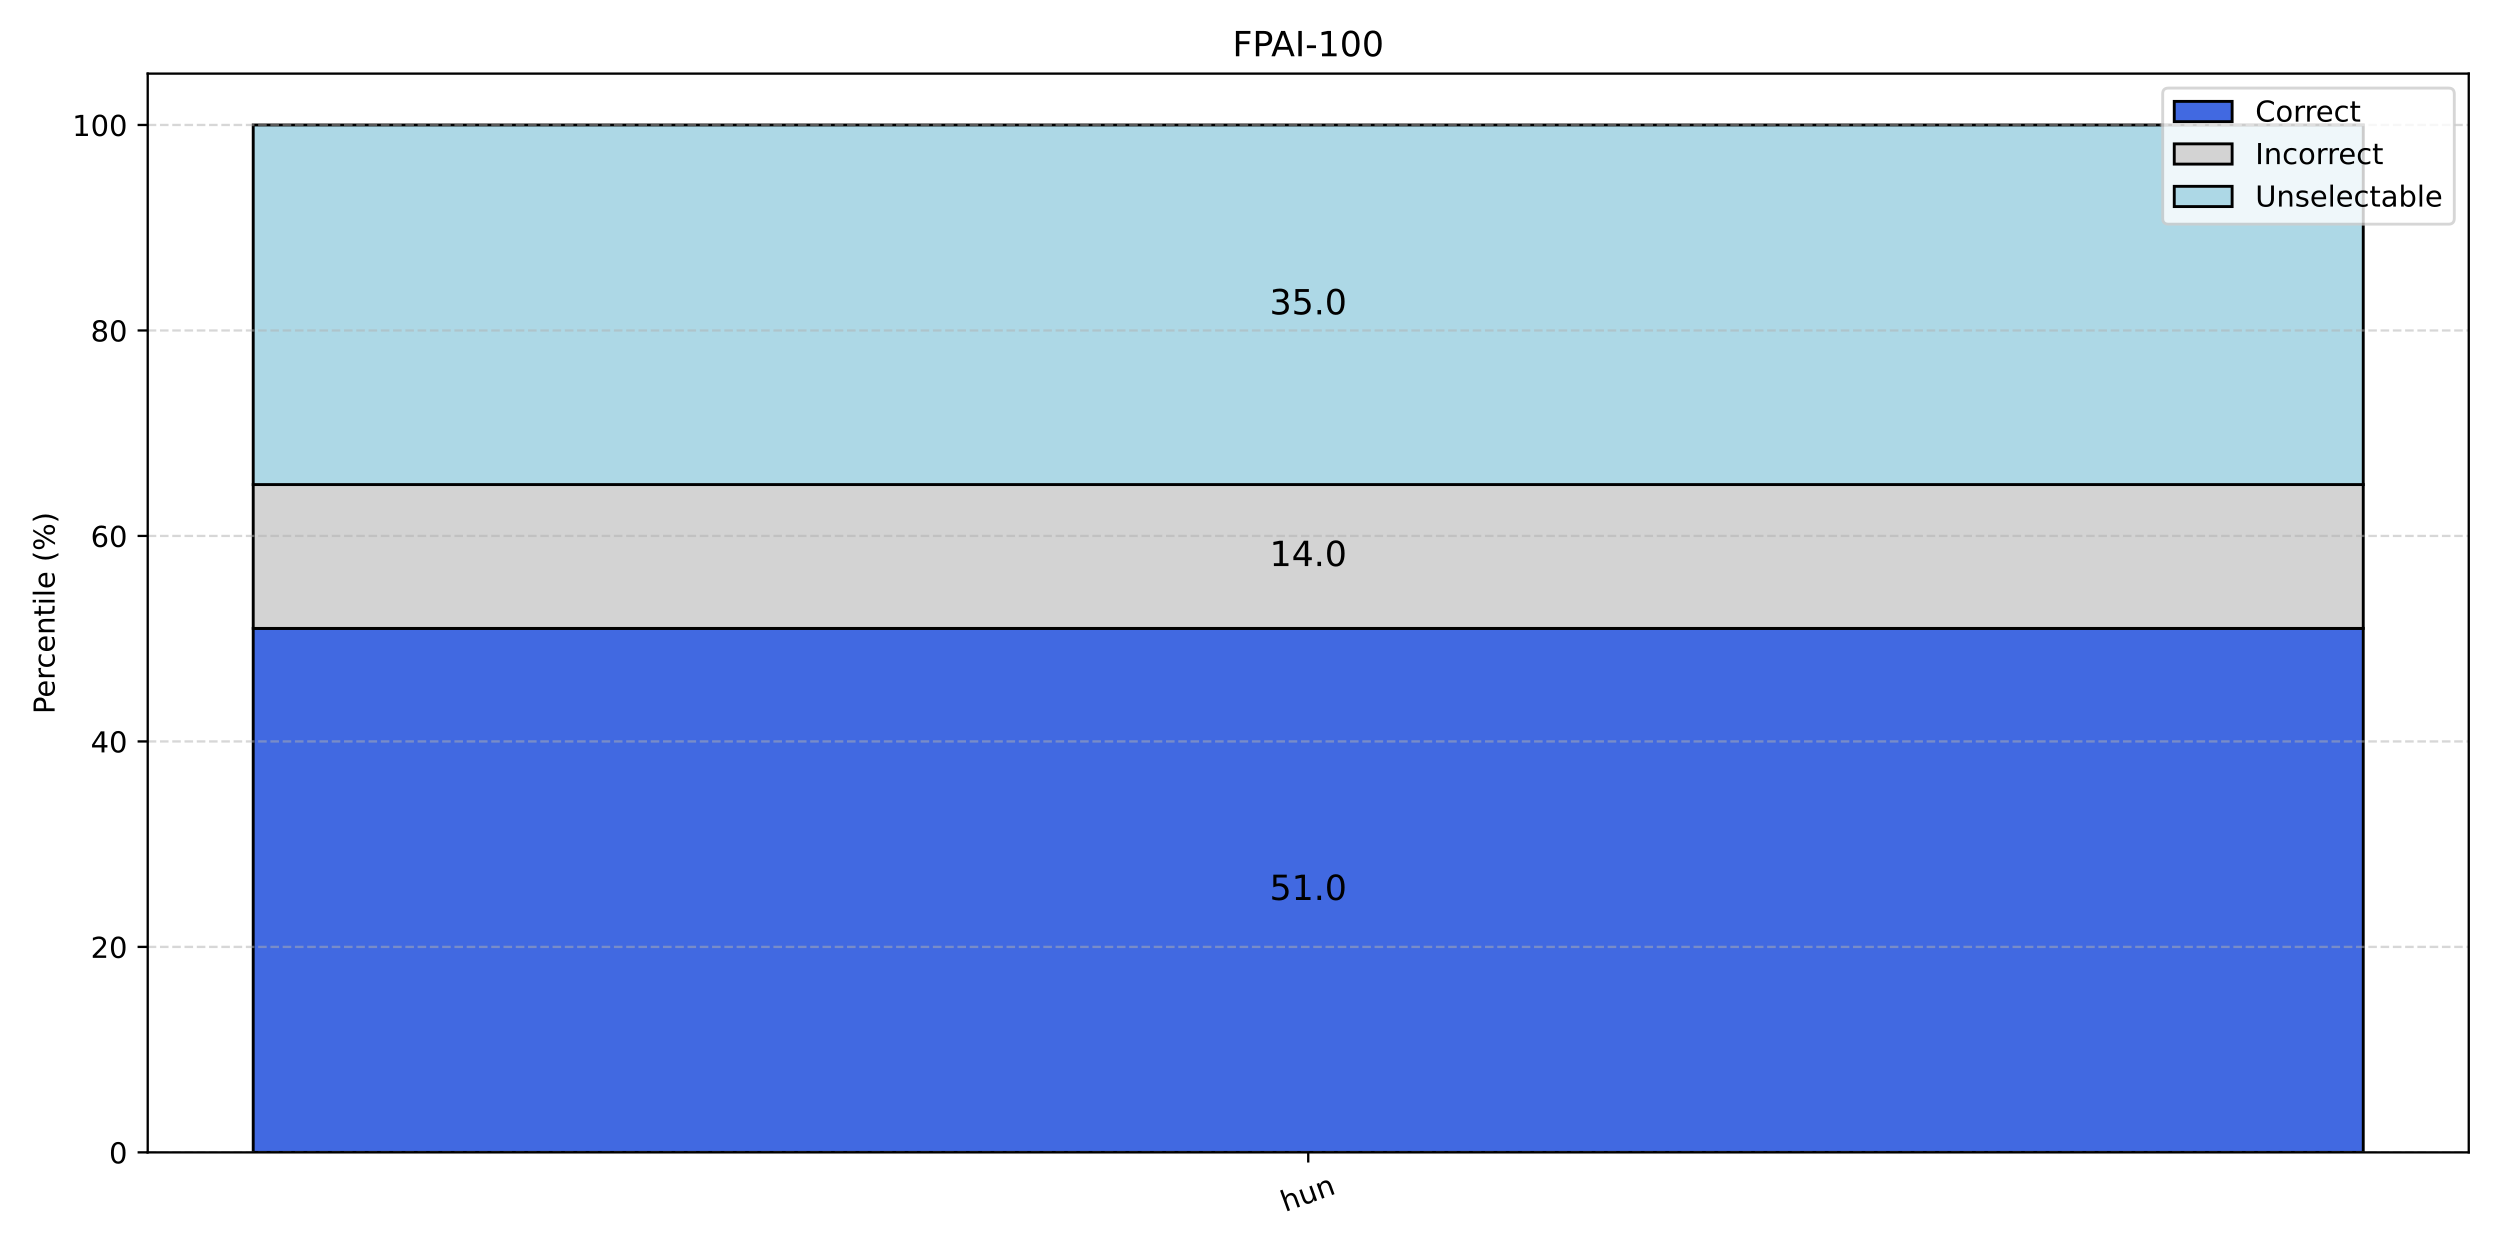
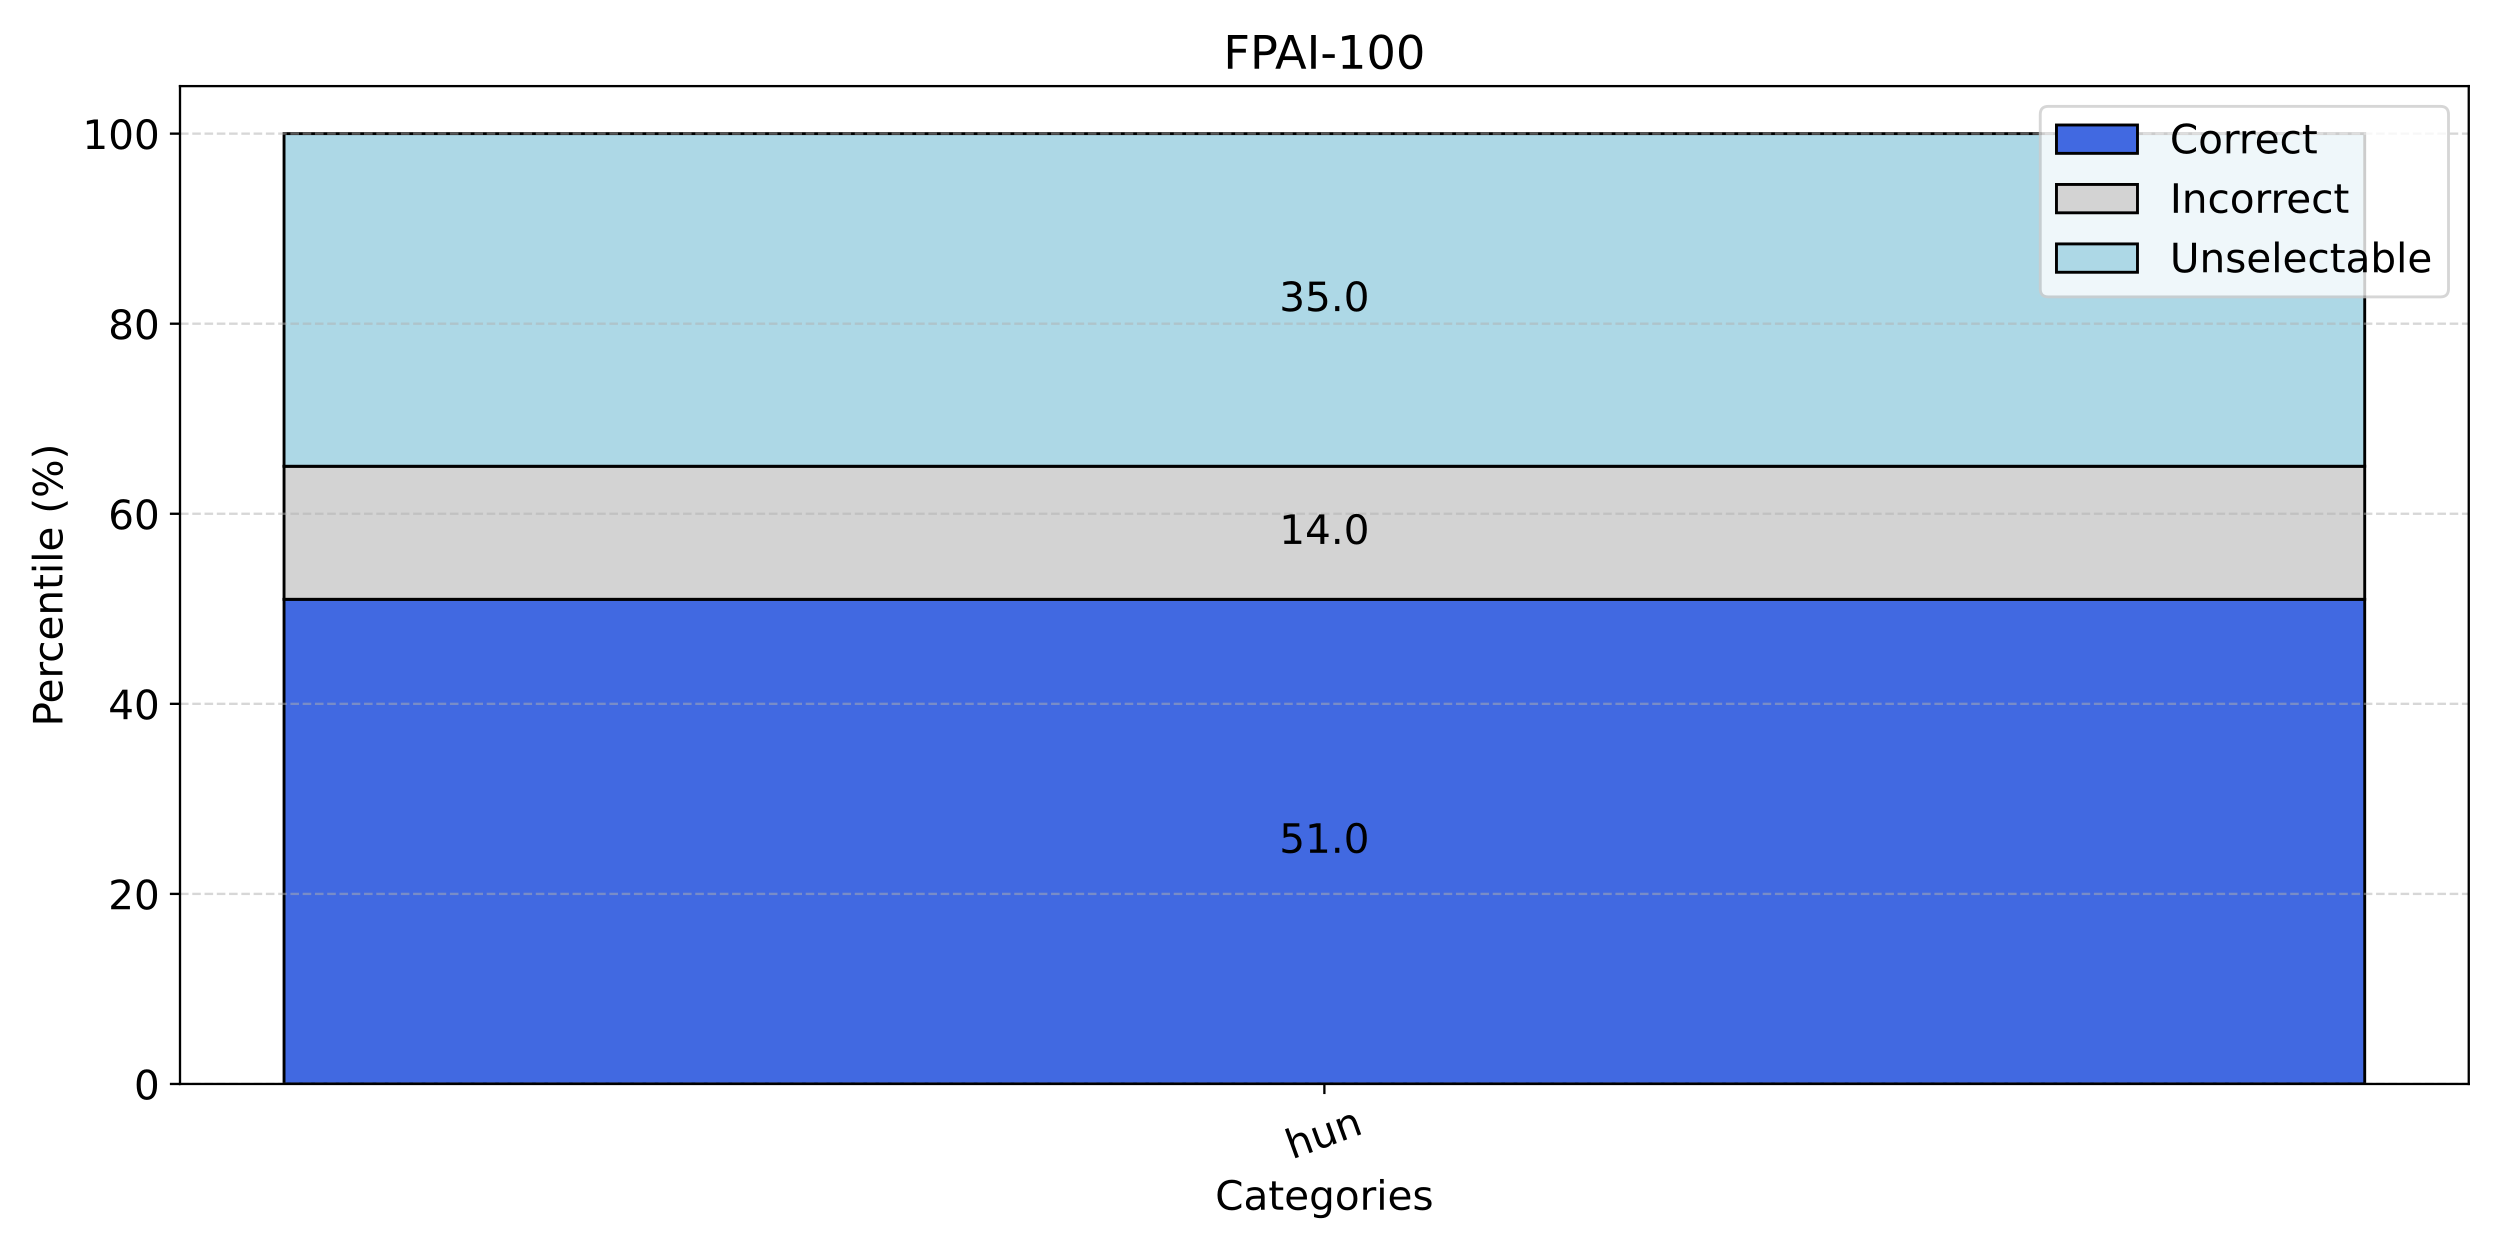
<svg xmlns="http://www.w3.org/2000/svg" xmlns:xlink="http://www.w3.org/1999/xlink" width="864pt" height="432pt" viewBox="0 0 864 432" version="1.1">
  <defs>
    <style type="text/css">*{stroke-linejoin: round; stroke-linecap: butt}</style>
  </defs>
  <g id="figure_1">
    <g id="patch_1">
      <path d="M 0 432  L 864 432  L 864 0  L 0 0  z " style="fill: #ffffff" />
    </g>
    <g id="axes_1">
      <g id="patch_2">
-         <path d="M 51.05 398.264  L 853.2 398.264  L 853.2 25.44  L 51.05 25.44  z " style="fill: #ffffff" />
+         <path d="M 62.21 374.615  L 853.2 374.615  L 853.2 29.76  L 62.21 29.76  z " style="fill: #ffffff" />
      </g>
      <g id="patch_3">
-         <path d="M 87.511 398.264  L 816.739 398.264  L 816.739 217.178  L 87.511 217.178  z " clip-path="url(#p2ded8ff404)" style="fill: #4169e1; stroke: #000000; stroke-linejoin: miter" />
+         <path d="M 98.164 374.615  L 817.246 374.615  L 817.246 207.114  L 98.164 207.114  z " clip-path="url(#p479bf215ab)" style="fill: #4169e1; stroke: #000000; stroke-linejoin: miter" />
      </g>
      <g id="patch_4">
-         <path d="M 87.511 217.178  L 816.739 217.178  L 816.739 167.468  L 87.511 167.468  z " clip-path="url(#p2ded8ff404)" style="fill: #d3d3d3; stroke: #000000; stroke-linejoin: miter" />
+         <path d="M 98.164 207.114  L 817.246 207.114  L 817.246 161.133  L 98.164 161.133  z " clip-path="url(#p479bf215ab)" style="fill: #d3d3d3; stroke: #000000; stroke-linejoin: miter" />
      </g>
      <g id="patch_5">
-         <path d="M 87.511 167.468  L 816.739 167.468  L 816.739 43.194  L 87.511 43.194  z " clip-path="url(#p2ded8ff404)" style="fill: #add8e6; stroke: #000000; stroke-linejoin: miter" />
+         <path d="M 98.164 161.133  L 817.246 161.133  L 817.246 46.182  L 98.164 46.182  z " clip-path="url(#p479bf215ab)" style="fill: #add8e6; stroke: #000000; stroke-linejoin: miter" />
      </g>
      <g id="matplotlib.axis_1">
        <g id="xtick_1">
          <g id="line2d_1">
            <defs>
-               <path id="mb74b96e060" d="M 0 0  L 0 3.5  " style="stroke: #000000; stroke-width: 0.8" />
-             </defs>
-             <g>
-               <use xlink:href="#mb74b96e060" x="452.125" y="398.264" style="stroke: #000000; stroke-width: 0.8" />
+               <path id="mddb74c7fb4" d="M 0 0  L 0 3.5  " style="stroke: #000000; stroke-width: 0.8" />
+             </defs>
+             <g>
+               <use xlink:href="#mddb74c7fb4" x="457.705" y="374.615" style="stroke: #000000; stroke-width: 0.8" />
            </g>
          </g>
          <g id="text_1">
-             <g transform="translate(444.1358 418.9066) rotate(-20) scale(0.1 -0.1)">
+             <g transform="translate(446.5201 400.7151) rotate(-20) scale(0.14 -0.14)">
              <defs>
                <path id="DejaVuSans-68" d="M 3513 2113  L 3513 0  L 2938 0  L 2938 2094  Q 2938 2591 2744 2837  Q 2550 3084 2163 3084  Q 1697 3084 1428 2787  Q 1159 2491 1159 1978  L 1159 0  L 581 0  L 581 4863  L 1159 4863  L 1159 2956  Q 1366 3272 1645 3428  Q 1925 3584 2291 3584  Q 2894 3584 3203 3211  Q 3513 2838 3513 2113  z " transform="scale(0.015625)" />
                <path id="DejaVuSans-75" d="M 544 1381  L 544 3500  L 1119 3500  L 1119 1403  Q 1119 906 1312 657  Q 1506 409 1894 409  Q 2359 409 2629 706  Q 2900 1003 2900 1516  L 2900 3500  L 3475 3500  L 3475 0  L 2900 0  L 2900 538  Q 2691 219 2414 64  Q 2138 -91 1772 -91  Q 1169 -91 856 284  Q 544 659 544 1381  z M 1991 3584  L 1991 3584  z " transform="scale(0.015625)" />
                <path id="DejaVuSans-6e" d="M 3513 2113  L 3513 0  L 2938 0  L 2938 2094  Q 2938 2591 2744 2837  Q 2550 3084 2163 3084  Q 1697 3084 1428 2787  Q 1159 2491 1159 1978  L 1159 0  L 581 0  L 581 3500  L 1159 3500  L 1159 2956  Q 1366 3272 1645 3428  Q 1925 3584 2291 3584  Q 2894 3584 3203 3211  Q 3513 2838 3513 2113  z " transform="scale(0.015625)" />
              </defs>
              <use xlink:href="#DejaVuSans-68" />
              <use xlink:href="#DejaVuSans-75" transform="translate(63.37891 0)" />
              <use xlink:href="#DejaVuSans-6e" transform="translate(126.7578 0)" />
            </g>
          </g>
        </g>
+         <g id="text_2">
+           <g transform="translate(419.9728 418.0889) scale(0.14 -0.14)">
+             <defs>
+               <path id="DejaVuSans-43" d="M 4122 4306  L 4122 3641  Q 3803 3938 3442 4084  Q 3081 4231 2675 4231  Q 1875 4231 1450 3742  Q 1025 3253 1025 2328  Q 1025 1406 1450 917  Q 1875 428 2675 428  Q 3081 428 3442 575  Q 3803 722 4122 1019  L 4122 359  Q 3791 134 3420 21  Q 3050 -91 2638 -91  Q 1578 -91 968 557  Q 359 1206 359 2328  Q 359 3453 968 4101  Q 1578 4750 2638 4750  Q 3056 4750 3426 4639  Q 3797 4528 4122 4306  z " transform="scale(0.015625)" />
+               <path id="DejaVuSans-61" d="M 2194 1759  Q 1497 1759 1228 1600  Q 959 1441 959 1056  Q 959 750 1161 570  Q 1363 391 1709 391  Q 2188 391 2477 730  Q 2766 1069 2766 1631  L 2766 1759  L 2194 1759  z M 3341 1997  L 3341 0  L 2766 0  L 2766 531  Q 2569 213 2275 61  Q 1981 -91 1556 -91  Q 1019 -91 701 211  Q 384 513 384 1019  Q 384 1609 779 1909  Q 1175 2209 1959 2209  L 2766 2209  L 2766 2266  Q 2766 2663 2505 2880  Q 2244 3097 1772 3097  Q 1472 3097 1187 3025  Q 903 2953 641 2809  L 641 3341  Q 956 3463 1253 3523  Q 1550 3584 1831 3584  Q 2591 3584 2966 3190  Q 3341 2797 3341 1997  z " transform="scale(0.015625)" />
+               <path id="DejaVuSans-74" d="M 1172 4494  L 1172 3500  L 2356 3500  L 2356 3053  L 1172 3053  L 1172 1153  Q 1172 725 1289 603  Q 1406 481 1766 481  L 2356 481  L 2356 0  L 1766 0  Q 1100 0 847 248  Q 594 497 594 1153  L 594 3053  L 172 3053  L 172 3500  L 594 3500  L 594 4494  L 1172 4494  z " transform="scale(0.015625)" />
+               <path id="DejaVuSans-65" d="M 3597 1894  L 3597 1613  L 953 1613  Q 991 1019 1311 708  Q 1631 397 2203 397  Q 2534 397 2845 478  Q 3156 559 3463 722  L 3463 178  Q 3153 47 2828 -22  Q 2503 -91 2169 -91  Q 1331 -91 842 396  Q 353 884 353 1716  Q 353 2575 817 3079  Q 1281 3584 2069 3584  Q 2775 3584 3186 3129  Q 3597 2675 3597 1894  z M 3022 2063  Q 3016 2534 2758 2815  Q 2500 3097 2075 3097  Q 1594 3097 1305 2825  Q 1016 2553 972 2059  L 3022 2063  z " transform="scale(0.015625)" />
+               <path id="DejaVuSans-67" d="M 2906 1791  Q 2906 2416 2648 2759  Q 2391 3103 1925 3103  Q 1463 3103 1205 2759  Q 947 2416 947 1791  Q 947 1169 1205 825  Q 1463 481 1925 481  Q 2391 481 2648 825  Q 2906 1169 2906 1791  z M 3481 434  Q 3481 -459 3084 -895  Q 2688 -1331 1869 -1331  Q 1566 -1331 1297 -1286  Q 1028 -1241 775 -1147  L 775 -588  Q 1028 -725 1275 -790  Q 1522 -856 1778 -856  Q 2344 -856 2625 -561  Q 2906 -266 2906 331  L 2906 616  Q 2728 306 2450 153  Q 2172 0 1784 0  Q 1141 0 747 490  Q 353 981 353 1791  Q 353 2603 747 3093  Q 1141 3584 1784 3584  Q 2172 3584 2450 3431  Q 2728 3278 2906 2969  L 2906 3500  L 3481 3500  L 3481 434  z " transform="scale(0.015625)" />
+               <path id="DejaVuSans-6f" d="M 1959 3097  Q 1497 3097 1228 2736  Q 959 2375 959 1747  Q 959 1119 1226 758  Q 1494 397 1959 397  Q 2419 397 2687 759  Q 2956 1122 2956 1747  Q 2956 2369 2687 2733  Q 2419 3097 1959 3097  z M 1959 3584  Q 2709 3584 3137 3096  Q 3566 2609 3566 1747  Q 3566 888 3137 398  Q 2709 -91 1959 -91  Q 1206 -91 779 398  Q 353 888 353 1747  Q 353 2609 779 3096  Q 1206 3584 1959 3584  z " transform="scale(0.015625)" />
+               <path id="DejaVuSans-72" d="M 2631 2963  Q 2534 3019 2420 3045  Q 2306 3072 2169 3072  Q 1681 3072 1420 2755  Q 1159 2438 1159 1844  L 1159 0  L 581 0  L 581 3500  L 1159 3500  L 1159 2956  Q 1341 3275 1631 3429  Q 1922 3584 2338 3584  Q 2397 3584 2469 3576  Q 2541 3569 2628 3553  L 2631 2963  z " transform="scale(0.015625)" />
+               <path id="DejaVuSans-69" d="M 603 3500  L 1178 3500  L 1178 0  L 603 0  L 603 3500  z M 603 4863  L 1178 4863  L 1178 4134  L 603 4134  L 603 4863  z " transform="scale(0.015625)" />
+               <path id="DejaVuSans-73" d="M 2834 3397  L 2834 2853  Q 2591 2978 2328 3040  Q 2066 3103 1784 3103  Q 1356 3103 1142 2972  Q 928 2841 928 2578  Q 928 2378 1081 2264  Q 1234 2150 1697 2047  L 1894 2003  Q 2506 1872 2764 1633  Q 3022 1394 3022 966  Q 3022 478 2636 193  Q 2250 -91 1575 -91  Q 1294 -91 989 -36  Q 684 19 347 128  L 347 722  Q 666 556 975 473  Q 1284 391 1588 391  Q 1994 391 2212 530  Q 2431 669 2431 922  Q 2431 1156 2273 1281  Q 2116 1406 1581 1522  L 1381 1569  Q 847 1681 609 1914  Q 372 2147 372 2553  Q 372 3047 722 3315  Q 1072 3584 1716 3584  Q 2034 3584 2315 3537  Q 2597 3491 2834 3397  z " transform="scale(0.015625)" />
+             </defs>
+             <use xlink:href="#DejaVuSans-43" />
+             <use xlink:href="#DejaVuSans-61" transform="translate(69.82422 0)" />
+             <use xlink:href="#DejaVuSans-74" transform="translate(131.1035 0)" />
+             <use xlink:href="#DejaVuSans-65" transform="translate(170.3125 0)" />
+             <use xlink:href="#DejaVuSans-67" transform="translate(231.8359 0)" />
+             <use xlink:href="#DejaVuSans-6f" transform="translate(295.3125 0)" />
+             <use xlink:href="#DejaVuSans-72" transform="translate(356.4941 0)" />
+             <use xlink:href="#DejaVuSans-69" transform="translate(397.6074 0)" />
+             <use xlink:href="#DejaVuSans-65" transform="translate(425.3906 0)" />
+             <use xlink:href="#DejaVuSans-73" transform="translate(486.9141 0)" />
+           </g>
+         </g>
      </g>
      <g id="matplotlib.axis_2">
        <g id="ytick_1">
          <g id="line2d_2">
-             <path d="M 51.05 398.264  L 853.2 398.264  " clip-path="url(#p2ded8ff404)" style="fill: none; stroke-dasharray: 2.96,1.28; stroke-dashoffset: 0; stroke: #b0b0b0; stroke-opacity: 0.5; stroke-width: 0.8" />
+             <path d="M 62.21 374.615  L 853.2 374.615  " clip-path="url(#p479bf215ab)" style="fill: none; stroke-dasharray: 2.96,1.28; stroke-dashoffset: 0; stroke: #b0b0b0; stroke-opacity: 0.5; stroke-width: 0.8" />
          </g>
          <g id="line2d_3">
            <defs>
-               <path id="m297fd9a911" d="M 0 0  L -3.5 0  " style="stroke: #000000; stroke-width: 0.8" />
-             </defs>
-             <g>
-               <use xlink:href="#m297fd9a911" x="51.05" y="398.264" style="stroke: #000000; stroke-width: 0.8" />
-             </g>
-           </g>
-           <g id="text_2">
-             <g transform="translate(37.6875 402.0629) scale(0.1 -0.1)">
+               <path id="mc45512d394" d="M 0 0  L -3.5 0  " style="stroke: #000000; stroke-width: 0.8" />
+             </defs>
+             <g>
+               <use xlink:href="#mc45512d394" x="62.21" y="374.615" style="stroke: #000000; stroke-width: 0.8" />
+             </g>
+           </g>
+           <g id="text_3">
+             <g transform="translate(46.3025 379.9341) scale(0.14 -0.14)">
              <defs>
                <path id="DejaVuSans-30" d="M 2034 4250  Q 1547 4250 1301 3770  Q 1056 3291 1056 2328  Q 1056 1369 1301 889  Q 1547 409 2034 409  Q 2525 409 2770 889  Q 3016 1369 3016 2328  Q 3016 3291 2770 3770  Q 2525 4250 2034 4250  z M 2034 4750  Q 2819 4750 3233 4129  Q 3647 3509 3647 2328  Q 3647 1150 3233 529  Q 2819 -91 2034 -91  Q 1250 -91 836 529  Q 422 1150 422 2328  Q 422 3509 836 4129  Q 1250 4750 2034 4750  z " transform="scale(0.015625)" />
              </defs>
              <use xlink:href="#DejaVuSans-30" />
            </g>
          </g>
        </g>
        <g id="ytick_2">
          <g id="line2d_4">
-             <path d="M 51.05 327.25  L 853.2 327.25  " clip-path="url(#p2ded8ff404)" style="fill: none; stroke-dasharray: 2.96,1.28; stroke-dashoffset: 0; stroke: #b0b0b0; stroke-opacity: 0.5; stroke-width: 0.8" />
+             <path d="M 62.21 308.928  L 853.2 308.928  " clip-path="url(#p479bf215ab)" style="fill: none; stroke-dasharray: 2.96,1.28; stroke-dashoffset: 0; stroke: #b0b0b0; stroke-opacity: 0.5; stroke-width: 0.8" />
          </g>
          <g id="line2d_5">
            <g>
-               <use xlink:href="#m297fd9a911" x="51.05" y="327.25" style="stroke: #000000; stroke-width: 0.8" />
-             </g>
-           </g>
-           <g id="text_3">
-             <g transform="translate(31.325 331.0489) scale(0.1 -0.1)">
+               <use xlink:href="#mc45512d394" x="62.21" y="308.928" style="stroke: #000000; stroke-width: 0.8" />
+             </g>
+           </g>
+           <g id="text_4">
+             <g transform="translate(37.395 314.2474) scale(0.14 -0.14)">
              <defs>
                <path id="DejaVuSans-32" d="M 1228 531  L 3431 531  L 3431 0  L 469 0  L 469 531  Q 828 903 1448 1529  Q 2069 2156 2228 2338  Q 2531 2678 2651 2914  Q 2772 3150 2772 3378  Q 2772 3750 2511 3984  Q 2250 4219 1831 4219  Q 1534 4219 1204 4116  Q 875 4013 500 3803  L 500 4441  Q 881 4594 1212 4672  Q 1544 4750 1819 4750  Q 2544 4750 2975 4387  Q 3406 4025 3406 3419  Q 3406 3131 3298 2873  Q 3191 2616 2906 2266  Q 2828 2175 2409 1742  Q 1991 1309 1228 531  z " transform="scale(0.015625)" />
              </defs>
              <use xlink:href="#DejaVuSans-32" />
              <use xlink:href="#DejaVuSans-30" transform="translate(63.62305 0)" />
            </g>
          </g>
        </g>
        <g id="ytick_3">
          <g id="line2d_6">
-             <path d="M 51.05 256.236  L 853.2 256.236  " clip-path="url(#p2ded8ff404)" style="fill: none; stroke-dasharray: 2.96,1.28; stroke-dashoffset: 0; stroke: #b0b0b0; stroke-opacity: 0.5; stroke-width: 0.8" />
+             <path d="M 62.21 243.242  L 853.2 243.242  " clip-path="url(#p479bf215ab)" style="fill: none; stroke-dasharray: 2.96,1.28; stroke-dashoffset: 0; stroke: #b0b0b0; stroke-opacity: 0.5; stroke-width: 0.8" />
          </g>
          <g id="line2d_7">
            <g>
-               <use xlink:href="#m297fd9a911" x="51.05" y="256.236" style="stroke: #000000; stroke-width: 0.8" />
-             </g>
-           </g>
-           <g id="text_4">
-             <g transform="translate(31.325 260.0349) scale(0.1 -0.1)">
+               <use xlink:href="#mc45512d394" x="62.21" y="243.242" style="stroke: #000000; stroke-width: 0.8" />
+             </g>
+           </g>
+           <g id="text_5">
+             <g transform="translate(37.395 248.5607) scale(0.14 -0.14)">
              <defs>
                <path id="DejaVuSans-34" d="M 2419 4116  L 825 1625  L 2419 1625  L 2419 4116  z M 2253 4666  L 3047 4666  L 3047 1625  L 3713 1625  L 3713 1100  L 3047 1100  L 3047 0  L 2419 0  L 2419 1100  L 313 1100  L 313 1709  L 2253 4666  z " transform="scale(0.015625)" />
              </defs>
              <use xlink:href="#DejaVuSans-34" />
              <use xlink:href="#DejaVuSans-30" transform="translate(63.62305 0)" />
            </g>
          </g>
        </g>
        <g id="ytick_4">
          <g id="line2d_8">
-             <path d="M 51.05 185.222  L 853.2 185.222  " clip-path="url(#p2ded8ff404)" style="fill: none; stroke-dasharray: 2.96,1.28; stroke-dashoffset: 0; stroke: #b0b0b0; stroke-opacity: 0.5; stroke-width: 0.8" />
+             <path d="M 62.21 177.555  L 853.2 177.555  " clip-path="url(#p479bf215ab)" style="fill: none; stroke-dasharray: 2.96,1.28; stroke-dashoffset: 0; stroke: #b0b0b0; stroke-opacity: 0.5; stroke-width: 0.8" />
          </g>
          <g id="line2d_9">
            <g>
-               <use xlink:href="#m297fd9a911" x="51.05" y="185.222" style="stroke: #000000; stroke-width: 0.8" />
-             </g>
-           </g>
-           <g id="text_5">
-             <g transform="translate(31.325 189.0208) scale(0.1 -0.1)">
+               <use xlink:href="#mc45512d394" x="62.21" y="177.555" style="stroke: #000000; stroke-width: 0.8" />
+             </g>
+           </g>
+           <g id="text_6">
+             <g transform="translate(37.395 182.874) scale(0.14 -0.14)">
              <defs>
                <path id="DejaVuSans-36" d="M 2113 2584  Q 1688 2584 1439 2293  Q 1191 2003 1191 1497  Q 1191 994 1439 701  Q 1688 409 2113 409  Q 2538 409 2786 701  Q 3034 994 3034 1497  Q 3034 2003 2786 2293  Q 2538 2584 2113 2584  z M 3366 4563  L 3366 3988  Q 3128 4100 2886 4159  Q 2644 4219 2406 4219  Q 1781 4219 1451 3797  Q 1122 3375 1075 2522  Q 1259 2794 1537 2939  Q 1816 3084 2150 3084  Q 2853 3084 3261 2657  Q 3669 2231 3669 1497  Q 3669 778 3244 343  Q 2819 -91 2113 -91  Q 1303 -91 875 529  Q 447 1150 447 2328  Q 447 3434 972 4092  Q 1497 4750 2381 4750  Q 2619 4750 2861 4703  Q 3103 4656 3366 4563  z " transform="scale(0.015625)" />
              </defs>
              <use xlink:href="#DejaVuSans-36" />
              <use xlink:href="#DejaVuSans-30" transform="translate(63.62305 0)" />
            </g>
          </g>
        </g>
        <g id="ytick_5">
          <g id="line2d_10">
-             <path d="M 51.05 114.208  L 853.2 114.208  " clip-path="url(#p2ded8ff404)" style="fill: none; stroke-dasharray: 2.96,1.28; stroke-dashoffset: 0; stroke: #b0b0b0; stroke-opacity: 0.5; stroke-width: 0.8" />
+             <path d="M 62.21 111.868  L 853.2 111.868  " clip-path="url(#p479bf215ab)" style="fill: none; stroke-dasharray: 2.96,1.28; stroke-dashoffset: 0; stroke: #b0b0b0; stroke-opacity: 0.5; stroke-width: 0.8" />
          </g>
          <g id="line2d_11">
            <g>
-               <use xlink:href="#m297fd9a911" x="51.05" y="114.208" style="stroke: #000000; stroke-width: 0.8" />
-             </g>
-           </g>
-           <g id="text_6">
-             <g transform="translate(31.325 118.0068) scale(0.1 -0.1)">
+               <use xlink:href="#mc45512d394" x="62.21" y="111.868" style="stroke: #000000; stroke-width: 0.8" />
+             </g>
+           </g>
+           <g id="text_7">
+             <g transform="translate(37.395 117.1873) scale(0.14 -0.14)">
              <defs>
                <path id="DejaVuSans-38" d="M 2034 2216  Q 1584 2216 1326 1975  Q 1069 1734 1069 1313  Q 1069 891 1326 650  Q 1584 409 2034 409  Q 2484 409 2743 651  Q 3003 894 3003 1313  Q 3003 1734 2745 1975  Q 2488 2216 2034 2216  z M 1403 2484  Q 997 2584 770 2862  Q 544 3141 544 3541  Q 544 4100 942 4425  Q 1341 4750 2034 4750  Q 2731 4750 3128 4425  Q 3525 4100 3525 3541  Q 3525 3141 3298 2862  Q 3072 2584 2669 2484  Q 3125 2378 3379 2068  Q 3634 1759 3634 1313  Q 3634 634 3220 271  Q 2806 -91 2034 -91  Q 1263 -91 848 271  Q 434 634 434 1313  Q 434 1759 690 2068  Q 947 2378 1403 2484  z M 1172 3481  Q 1172 3119 1398 2916  Q 1625 2713 2034 2713  Q 2441 2713 2670 2916  Q 2900 3119 2900 3481  Q 2900 3844 2670 4047  Q 2441 4250 2034 4250  Q 1625 4250 1398 4047  Q 1172 3844 1172 3481  z " transform="scale(0.015625)" />
              </defs>
              <use xlink:href="#DejaVuSans-38" />
              <use xlink:href="#DejaVuSans-30" transform="translate(63.62305 0)" />
            </g>
          </g>
        </g>
        <g id="ytick_6">
          <g id="line2d_12">
-             <path d="M 51.05 43.194  L 853.2 43.194  " clip-path="url(#p2ded8ff404)" style="fill: none; stroke-dasharray: 2.96,1.28; stroke-dashoffset: 0; stroke: #b0b0b0; stroke-opacity: 0.5; stroke-width: 0.8" />
+             <path d="M 62.21 46.182  L 853.2 46.182  " clip-path="url(#p479bf215ab)" style="fill: none; stroke-dasharray: 2.96,1.28; stroke-dashoffset: 0; stroke: #b0b0b0; stroke-opacity: 0.5; stroke-width: 0.8" />
          </g>
          <g id="line2d_13">
            <g>
-               <use xlink:href="#m297fd9a911" x="51.05" y="43.194" style="stroke: #000000; stroke-width: 0.8" />
-             </g>
-           </g>
-           <g id="text_7">
-             <g transform="translate(24.9625 46.99273) scale(0.1 -0.1)">
+               <use xlink:href="#mc45512d394" x="62.21" y="46.182" style="stroke: #000000; stroke-width: 0.8" />
+             </g>
+           </g>
+           <g id="text_8">
+             <g transform="translate(28.4875 51.50058) scale(0.14 -0.14)">
              <defs>
                <path id="DejaVuSans-31" d="M 794 531  L 1825 531  L 1825 4091  L 703 3866  L 703 4441  L 1819 4666  L 2450 4666  L 2450 531  L 3481 531  L 3481 0  L 794 0  L 794 531  z " transform="scale(0.015625)" />
              </defs>
              <use xlink:href="#DejaVuSans-31" />
              <use xlink:href="#DejaVuSans-30" transform="translate(63.62305 0)" />
              <use xlink:href="#DejaVuSans-30" transform="translate(127.2461 0)" />
            </g>
          </g>
        </g>
-         <g id="text_8">
-           <g transform="translate(18.88281 246.7558) rotate(-90) scale(0.1 -0.1)">
+         <g id="text_9">
+           <g transform="translate(21.57594 251.053) rotate(-90) scale(0.14 -0.14)">
            <defs>
              <path id="DejaVuSans-50" d="M 1259 4147  L 1259 2394  L 2053 2394  Q 2494 2394 2734 2622  Q 2975 2850 2975 3272  Q 2975 3691 2734 3919  Q 2494 4147 2053 4147  L 1259 4147  z M 628 4666  L 2053 4666  Q 2838 4666 3239 4311  Q 3641 3956 3641 3272  Q 3641 2581 3239 2228  Q 2838 1875 2053 1875  L 1259 1875  L 1259 0  L 628 0  L 628 4666  z " transform="scale(0.015625)" />
-               <path id="DejaVuSans-65" d="M 3597 1894  L 3597 1613  L 953 1613  Q 991 1019 1311 708  Q 1631 397 2203 397  Q 2534 397 2845 478  Q 3156 559 3463 722  L 3463 178  Q 3153 47 2828 -22  Q 2503 -91 2169 -91  Q 1331 -91 842 396  Q 353 884 353 1716  Q 353 2575 817 3079  Q 1281 3584 2069 3584  Q 2775 3584 3186 3129  Q 3597 2675 3597 1894  z M 3022 2063  Q 3016 2534 2758 2815  Q 2500 3097 2075 3097  Q 1594 3097 1305 2825  Q 1016 2553 972 2059  L 3022 2063  z " transform="scale(0.015625)" />
-               <path id="DejaVuSans-72" d="M 2631 2963  Q 2534 3019 2420 3045  Q 2306 3072 2169 3072  Q 1681 3072 1420 2755  Q 1159 2438 1159 1844  L 1159 0  L 581 0  L 581 3500  L 1159 3500  L 1159 2956  Q 1341 3275 1631 3429  Q 1922 3584 2338 3584  Q 2397 3584 2469 3576  Q 2541 3569 2628 3553  L 2631 2963  z " transform="scale(0.015625)" />
              <path id="DejaVuSans-63" d="M 3122 3366  L 3122 2828  Q 2878 2963 2633 3030  Q 2388 3097 2138 3097  Q 1578 3097 1268 2742  Q 959 2388 959 1747  Q 959 1106 1268 751  Q 1578 397 2138 397  Q 2388 397 2633 464  Q 2878 531 3122 666  L 3122 134  Q 2881 22 2623 -34  Q 2366 -91 2075 -91  Q 1284 -91 818 406  Q 353 903 353 1747  Q 353 2603 823 3093  Q 1294 3584 2113 3584  Q 2378 3584 2631 3529  Q 2884 3475 3122 3366  z " transform="scale(0.015625)" />
-               <path id="DejaVuSans-74" d="M 1172 4494  L 1172 3500  L 2356 3500  L 2356 3053  L 1172 3053  L 1172 1153  Q 1172 725 1289 603  Q 1406 481 1766 481  L 2356 481  L 2356 0  L 1766 0  Q 1100 0 847 248  Q 594 497 594 1153  L 594 3053  L 172 3053  L 172 3500  L 594 3500  L 594 4494  L 1172 4494  z " transform="scale(0.015625)" />
-               <path id="DejaVuSans-69" d="M 603 3500  L 1178 3500  L 1178 0  L 603 0  L 603 3500  z M 603 4863  L 1178 4863  L 1178 4134  L 603 4134  L 603 4863  z " transform="scale(0.015625)" />
              <path id="DejaVuSans-6c" d="M 603 4863  L 1178 4863  L 1178 0  L 603 0  L 603 4863  z " transform="scale(0.015625)" />
              <path id="DejaVuSans-20" transform="scale(0.015625)" />
              <path id="DejaVuSans-28" d="M 1984 4856  Q 1566 4138 1362 3434  Q 1159 2731 1159 2009  Q 1159 1288 1364 580  Q 1569 -128 1984 -844  L 1484 -844  Q 1016 -109 783 600  Q 550 1309 550 2009  Q 550 2706 781 3412  Q 1013 4119 1484 4856  L 1984 4856  z " transform="scale(0.015625)" />
              <path id="DejaVuSans-25" d="M 4653 2053  Q 4381 2053 4226 1822  Q 4072 1591 4072 1178  Q 4072 772 4226 539  Q 4381 306 4653 306  Q 4919 306 5073 539  Q 5228 772 5228 1178  Q 5228 1588 5073 1820  Q 4919 2053 4653 2053  z M 4653 2450  Q 5147 2450 5437 2106  Q 5728 1763 5728 1178  Q 5728 594 5436 251  Q 5144 -91 4653 -91  Q 4153 -91 3862 251  Q 3572 594 3572 1178  Q 3572 1766 3864 2108  Q 4156 2450 4653 2450  z M 1428 4353  Q 1159 4353 1004 4120  Q 850 3888 850 3481  Q 850 3069 1003 2837  Q 1156 2606 1428 2606  Q 1700 2606 1854 2837  Q 2009 3069 2009 3481  Q 2009 3884 1853 4118  Q 1697 4353 1428 4353  z M 4250 4750  L 4750 4750  L 1831 -91  L 1331 -91  L 4250 4750  z M 1428 4750  Q 1922 4750 2215 4408  Q 2509 4066 2509 3481  Q 2509 2891 2217 2550  Q 1925 2209 1428 2209  Q 931 2209 642 2551  Q 353 2894 353 3481  Q 353 4063 643 4406  Q 934 4750 1428 4750  z " transform="scale(0.015625)" />
              <path id="DejaVuSans-29" d="M 513 4856  L 1013 4856  Q 1481 4119 1714 3412  Q 1947 2706 1947 2009  Q 1947 1309 1714 600  Q 1481 -109 1013 -844  L 513 -844  Q 928 -128 1133 580  Q 1338 1288 1338 2009  Q 1338 2731 1133 3434  Q 928 4138 513 4856  z " transform="scale(0.015625)" />
            </defs>
            <use xlink:href="#DejaVuSans-50" />
            <use xlink:href="#DejaVuSans-65" transform="translate(56.67773 0)" />
            <use xlink:href="#DejaVuSans-72" transform="translate(118.2012 0)" />
            <use xlink:href="#DejaVuSans-63" transform="translate(157.0645 0)" />
            <use xlink:href="#DejaVuSans-65" transform="translate(212.0449 0)" />
            <use xlink:href="#DejaVuSans-6e" transform="translate(273.5684 0)" />
            <use xlink:href="#DejaVuSans-74" transform="translate(336.9473 0)" />
            <use xlink:href="#DejaVuSans-69" transform="translate(376.1562 0)" />
            <use xlink:href="#DejaVuSans-6c" transform="translate(403.9395 0)" />
            <use xlink:href="#DejaVuSans-65" transform="translate(431.7227 0)" />
            <use xlink:href="#DejaVuSans-20" transform="translate(493.2461 0)" />
            <use xlink:href="#DejaVuSans-28" transform="translate(525.0332 0)" />
            <use xlink:href="#DejaVuSans-25" transform="translate(564.0469 0)" />
            <use xlink:href="#DejaVuSans-29" transform="translate(659.0664 0)" />
          </g>
        </g>
      </g>
      <g id="patch_6">
-         <path d="M 51.05 398.264  L 51.05 25.44  " style="fill: none; stroke: #000000; stroke-width: 0.8; stroke-linejoin: miter; stroke-linecap: square" />
+         <path d="M 62.21 374.615  L 62.21 29.76  " style="fill: none; stroke: #000000; stroke-width: 0.8; stroke-linejoin: miter; stroke-linecap: square" />
      </g>
      <g id="patch_7">
-         <path d="M 853.2 398.264  L 853.2 25.44  " style="fill: none; stroke: #000000; stroke-width: 0.8; stroke-linejoin: miter; stroke-linecap: square" />
+         <path d="M 853.2 374.615  L 853.2 29.76  " style="fill: none; stroke: #000000; stroke-width: 0.8; stroke-linejoin: miter; stroke-linecap: square" />
      </g>
      <g id="patch_8">
-         <path d="M 51.05 398.264  L 853.2 398.264  " style="fill: none; stroke: #000000; stroke-width: 0.8; stroke-linejoin: miter; stroke-linecap: square" />
+         <path d="M 62.21 374.615  L 853.2 374.615  " style="fill: none; stroke: #000000; stroke-width: 0.8; stroke-linejoin: miter; stroke-linecap: square" />
      </g>
      <g id="patch_9">
-         <path d="M 51.05 25.44  L 853.2 25.44  " style="fill: none; stroke: #000000; stroke-width: 0.8; stroke-linejoin: miter; stroke-linecap: square" />
-       </g>
-       <g id="text_9">
-         <g transform="translate(438.7656 311.0321) scale(0.12 -0.12)">
+         <path d="M 62.21 29.76  L 853.2 29.76  " style="fill: none; stroke: #000000; stroke-width: 0.8; stroke-linejoin: miter; stroke-linecap: square" />
+       </g>
+       <g id="text_10">
+         <g transform="translate(442.1191 294.7277) scale(0.14 -0.14)">
          <defs>
            <path id="DejaVuSans-35" d="M 691 4666  L 3169 4666  L 3169 4134  L 1269 4134  L 1269 2991  Q 1406 3038 1543 3061  Q 1681 3084 1819 3084  Q 2600 3084 3056 2656  Q 3513 2228 3513 1497  Q 3513 744 3044 326  Q 2575 -91 1722 -91  Q 1428 -91 1123 -41  Q 819 9 494 109  L 494 744  Q 775 591 1075 516  Q 1375 441 1709 441  Q 2250 441 2565 725  Q 2881 1009 2881 1497  Q 2881 1984 2565 2268  Q 2250 2553 1709 2553  Q 1456 2553 1204 2497  Q 953 2441 691 2322  L 691 4666  z " transform="scale(0.015625)" />
            <path id="DejaVuSans-2e" d="M 684 794  L 1344 794  L 1344 0  L 684 0  L 684 794  z " transform="scale(0.015625)" />
          </defs>
          <use xlink:href="#DejaVuSans-35" />
          <use xlink:href="#DejaVuSans-31" transform="translate(63.62305 0)" />
          <use xlink:href="#DejaVuSans-2e" transform="translate(127.2461 0)" />
          <use xlink:href="#DejaVuSans-30" transform="translate(159.0332 0)" />
        </g>
      </g>
-       <g id="text_10">
-         <g transform="translate(438.7656 195.6342) scale(0.12 -0.12)">
+       <g id="text_11">
+         <g transform="translate(442.1191 187.9869) scale(0.14 -0.14)">
          <use xlink:href="#DejaVuSans-31" />
          <use xlink:href="#DejaVuSans-34" transform="translate(63.62305 0)" />
          <use xlink:href="#DejaVuSans-2e" transform="translate(127.2461 0)" />
          <use xlink:href="#DejaVuSans-30" transform="translate(159.0332 0)" />
        </g>
      </g>
-       <g id="text_11">
-         <g transform="translate(438.7656 108.642) scale(0.12 -0.12)">
+       <g id="text_12">
+         <g transform="translate(442.1191 107.5207) scale(0.14 -0.14)">
          <defs>
            <path id="DejaVuSans-33" d="M 2597 2516  Q 3050 2419 3304 2112  Q 3559 1806 3559 1356  Q 3559 666 3084 287  Q 2609 -91 1734 -91  Q 1441 -91 1130 -33  Q 819 25 488 141  L 488 750  Q 750 597 1062 519  Q 1375 441 1716 441  Q 2309 441 2620 675  Q 2931 909 2931 1356  Q 2931 1769 2642 2001  Q 2353 2234 1838 2234  L 1294 2234  L 1294 2753  L 1863 2753  Q 2328 2753 2575 2939  Q 2822 3125 2822 3475  Q 2822 3834 2567 4026  Q 2313 4219 1838 4219  Q 1578 4219 1281 4162  Q 984 4106 628 3988  L 628 4550  Q 988 4650 1302 4700  Q 1616 4750 1894 4750  Q 2613 4750 3031 4423  Q 3450 4097 3450 3541  Q 3450 3153 3228 2886  Q 3006 2619 2597 2516  z " transform="scale(0.015625)" />
          </defs>
          <use xlink:href="#DejaVuSans-33" />
          <use xlink:href="#DejaVuSans-35" transform="translate(63.62305 0)" />
          <use xlink:href="#DejaVuSans-2e" transform="translate(127.2461 0)" />
          <use xlink:href="#DejaVuSans-30" transform="translate(159.0332 0)" />
        </g>
      </g>
-       <g id="text_12">
-         <g transform="translate(425.9472 19.44) scale(0.12 -0.12)">
+       <g id="text_13">
+         <g transform="translate(422.8012 23.76) scale(0.16 -0.16)">
          <defs>
            <path id="DejaVuSans-46" d="M 628 4666  L 3309 4666  L 3309 4134  L 1259 4134  L 1259 2759  L 3109 2759  L 3109 2228  L 1259 2228  L 1259 0  L 628 0  L 628 4666  z " transform="scale(0.015625)" />
            <path id="DejaVuSans-41" d="M 2188 4044  L 1331 1722  L 3047 1722  L 2188 4044  z M 1831 4666  L 2547 4666  L 4325 0  L 3669 0  L 3244 1197  L 1141 1197  L 716 0  L 50 0  L 1831 4666  z " transform="scale(0.015625)" />
            <path id="DejaVuSans-49" d="M 628 4666  L 1259 4666  L 1259 0  L 628 0  L 628 4666  z " transform="scale(0.015625)" />
            <path id="DejaVuSans-2d" d="M 313 2009  L 1997 2009  L 1997 1497  L 313 1497  L 313 2009  z " transform="scale(0.015625)" />
          </defs>
          <use xlink:href="#DejaVuSans-46" />
          <use xlink:href="#DejaVuSans-50" transform="translate(57.51953 0)" />
          <use xlink:href="#DejaVuSans-41" transform="translate(111.4473 0)" />
          <use xlink:href="#DejaVuSans-49" transform="translate(179.8555 0)" />
          <use xlink:href="#DejaVuSans-2d" transform="translate(209.3477 0)" />
          <use xlink:href="#DejaVuSans-31" transform="translate(245.4316 0)" />
          <use xlink:href="#DejaVuSans-30" transform="translate(309.0547 0)" />
          <use xlink:href="#DejaVuSans-30" transform="translate(372.6777 0)" />
        </g>
      </g>
      <g id="legend_1">
        <g id="patch_10">
-           <path d="M 749.423 77.474  L 846.2 77.474  Q 848.2 77.474 848.2 75.474  L 848.2 32.44  Q 848.2 30.44 846.2 30.44  L 749.423 30.44  Q 747.423 30.44 747.423 32.44  L 747.423 75.474  Q 747.423 77.474 749.423 77.474  z " style="fill: #ffffff; opacity: 0.8; stroke: #cccccc; stroke-linejoin: miter" />
+           <path d="M 707.913 102.608  L 843.4 102.608  Q 846.2 102.608 846.2 99.808  L 846.2 39.56  Q 846.2 36.76 843.4 36.76  L 707.913 36.76  Q 705.113 36.76 705.113 39.56  L 705.113 99.808  Q 705.113 102.608 707.913 102.608  z " style="fill: #ffffff; opacity: 0.8; stroke: #cccccc; stroke-linejoin: miter" />
        </g>
        <g id="patch_11">
-           <path d="M 751.423 42.038  L 771.423 42.038  L 771.423 35.038  L 751.423 35.038  z " style="fill: #4169e1; stroke: #000000; stroke-linejoin: miter" />
-         </g>
-         <g id="text_13">
-           <g transform="translate(779.4234 42.03844) scale(0.1 -0.1)">
-             <defs>
-               <path id="DejaVuSans-43" d="M 4122 4306  L 4122 3641  Q 3803 3938 3442 4084  Q 3081 4231 2675 4231  Q 1875 4231 1450 3742  Q 1025 3253 1025 2328  Q 1025 1406 1450 917  Q 1875 428 2675 428  Q 3081 428 3442 575  Q 3803 722 4122 1019  L 4122 359  Q 3791 134 3420 21  Q 3050 -91 2638 -91  Q 1578 -91 968 557  Q 359 1206 359 2328  Q 359 3453 968 4101  Q 1578 4750 2638 4750  Q 3056 4750 3426 4639  Q 3797 4528 4122 4306  z " transform="scale(0.015625)" />
-               <path id="DejaVuSans-6f" d="M 1959 3097  Q 1497 3097 1228 2736  Q 959 2375 959 1747  Q 959 1119 1226 758  Q 1494 397 1959 397  Q 2419 397 2687 759  Q 2956 1122 2956 1747  Q 2956 2369 2687 2733  Q 2419 3097 1959 3097  z M 1959 3584  Q 2709 3584 3137 3096  Q 3566 2609 3566 1747  Q 3566 888 3137 398  Q 2709 -91 1959 -91  Q 1206 -91 779 398  Q 353 888 353 1747  Q 353 2609 779 3096  Q 1206 3584 1959 3584  z " transform="scale(0.015625)" />
-             </defs>
+           <path d="M 710.713 52.998  L 738.713 52.998  L 738.713 43.198  L 710.713 43.198  z " style="fill: #4169e1; stroke: #000000; stroke-linejoin: miter" />
+         </g>
+         <g id="text_14">
+           <g transform="translate(749.9128 52.99781) scale(0.14 -0.14)">
            <use xlink:href="#DejaVuSans-43" />
            <use xlink:href="#DejaVuSans-6f" transform="translate(69.82422 0)" />
            <use xlink:href="#DejaVuSans-72" transform="translate(131.0059 0)" />
            <use xlink:href="#DejaVuSans-72" transform="translate(170.3691 0)" />
            <use xlink:href="#DejaVuSans-65" transform="translate(209.2324 0)" />
            <use xlink:href="#DejaVuSans-63" transform="translate(270.7559 0)" />
            <use xlink:href="#DejaVuSans-74" transform="translate(325.7363 0)" />
          </g>
        </g>
        <g id="patch_12">
-           <path d="M 751.423 56.717  L 771.423 56.717  L 771.423 49.717  L 751.423 49.717  z " style="fill: #d3d3d3; stroke: #000000; stroke-linejoin: miter" />
-         </g>
-         <g id="text_14">
-           <g transform="translate(779.4234 56.71656) scale(0.1 -0.1)">
+           <path d="M 710.713 73.547  L 738.713 73.547  L 738.713 63.747  L 710.713 63.747  z " style="fill: #d3d3d3; stroke: #000000; stroke-linejoin: miter" />
+         </g>
+         <g id="text_15">
+           <g transform="translate(749.9128 73.54719) scale(0.14 -0.14)">
            <use xlink:href="#DejaVuSans-49" />
            <use xlink:href="#DejaVuSans-6e" transform="translate(29.49219 0)" />
            <use xlink:href="#DejaVuSans-63" transform="translate(92.87109 0)" />
            <use xlink:href="#DejaVuSans-6f" transform="translate(147.8516 0)" />
            <use xlink:href="#DejaVuSans-72" transform="translate(209.0332 0)" />
            <use xlink:href="#DejaVuSans-72" transform="translate(248.3965 0)" />
            <use xlink:href="#DejaVuSans-65" transform="translate(287.2598 0)" />
            <use xlink:href="#DejaVuSans-63" transform="translate(348.7832 0)" />
            <use xlink:href="#DejaVuSans-74" transform="translate(403.7637 0)" />
          </g>
        </g>
        <g id="patch_13">
-           <path d="M 751.423 71.395  L 771.423 71.395  L 771.423 64.395  L 751.423 64.395  z " style="fill: #add8e6; stroke: #000000; stroke-linejoin: miter" />
-         </g>
-         <g id="text_15">
-           <g transform="translate(779.4234 71.39469) scale(0.1 -0.1)">
+           <path d="M 710.713 94.097  L 738.713 94.097  L 738.713 84.297  L 710.713 84.297  z " style="fill: #add8e6; stroke: #000000; stroke-linejoin: miter" />
+         </g>
+         <g id="text_16">
+           <g transform="translate(749.9128 94.09656) scale(0.14 -0.14)">
            <defs>
              <path id="DejaVuSans-55" d="M 556 4666  L 1191 4666  L 1191 1831  Q 1191 1081 1462 751  Q 1734 422 2344 422  Q 2950 422 3222 751  Q 3494 1081 3494 1831  L 3494 4666  L 4128 4666  L 4128 1753  Q 4128 841 3676 375  Q 3225 -91 2344 -91  Q 1459 -91 1007 375  Q 556 841 556 1753  L 556 4666  z " transform="scale(0.015625)" />
-               <path id="DejaVuSans-73" d="M 2834 3397  L 2834 2853  Q 2591 2978 2328 3040  Q 2066 3103 1784 3103  Q 1356 3103 1142 2972  Q 928 2841 928 2578  Q 928 2378 1081 2264  Q 1234 2150 1697 2047  L 1894 2003  Q 2506 1872 2764 1633  Q 3022 1394 3022 966  Q 3022 478 2636 193  Q 2250 -91 1575 -91  Q 1294 -91 989 -36  Q 684 19 347 128  L 347 722  Q 666 556 975 473  Q 1284 391 1588 391  Q 1994 391 2212 530  Q 2431 669 2431 922  Q 2431 1156 2273 1281  Q 2116 1406 1581 1522  L 1381 1569  Q 847 1681 609 1914  Q 372 2147 372 2553  Q 372 3047 722 3315  Q 1072 3584 1716 3584  Q 2034 3584 2315 3537  Q 2597 3491 2834 3397  z " transform="scale(0.015625)" />
-               <path id="DejaVuSans-61" d="M 2194 1759  Q 1497 1759 1228 1600  Q 959 1441 959 1056  Q 959 750 1161 570  Q 1363 391 1709 391  Q 2188 391 2477 730  Q 2766 1069 2766 1631  L 2766 1759  L 2194 1759  z M 3341 1997  L 3341 0  L 2766 0  L 2766 531  Q 2569 213 2275 61  Q 1981 -91 1556 -91  Q 1019 -91 701 211  Q 384 513 384 1019  Q 384 1609 779 1909  Q 1175 2209 1959 2209  L 2766 2209  L 2766 2266  Q 2766 2663 2505 2880  Q 2244 3097 1772 3097  Q 1472 3097 1187 3025  Q 903 2953 641 2809  L 641 3341  Q 956 3463 1253 3523  Q 1550 3584 1831 3584  Q 2591 3584 2966 3190  Q 3341 2797 3341 1997  z " transform="scale(0.015625)" />
              <path id="DejaVuSans-62" d="M 3116 1747  Q 3116 2381 2855 2742  Q 2594 3103 2138 3103  Q 1681 3103 1420 2742  Q 1159 2381 1159 1747  Q 1159 1113 1420 752  Q 1681 391 2138 391  Q 2594 391 2855 752  Q 3116 1113 3116 1747  z M 1159 2969  Q 1341 3281 1617 3432  Q 1894 3584 2278 3584  Q 2916 3584 3314 3078  Q 3713 2572 3713 1747  Q 3713 922 3314 415  Q 2916 -91 2278 -91  Q 1894 -91 1617 61  Q 1341 213 1159 525  L 1159 0  L 581 0  L 581 4863  L 1159 4863  L 1159 2969  z " transform="scale(0.015625)" />
            </defs>
            <use xlink:href="#DejaVuSans-55" />
            <use xlink:href="#DejaVuSans-6e" transform="translate(73.19336 0)" />
            <use xlink:href="#DejaVuSans-73" transform="translate(136.5723 0)" />
            <use xlink:href="#DejaVuSans-65" transform="translate(188.6719 0)" />
            <use xlink:href="#DejaVuSans-6c" transform="translate(250.1953 0)" />
            <use xlink:href="#DejaVuSans-65" transform="translate(277.9785 0)" />
            <use xlink:href="#DejaVuSans-63" transform="translate(339.502 0)" />
            <use xlink:href="#DejaVuSans-74" transform="translate(394.4824 0)" />
            <use xlink:href="#DejaVuSans-61" transform="translate(433.6914 0)" />
            <use xlink:href="#DejaVuSans-62" transform="translate(494.9707 0)" />
            <use xlink:href="#DejaVuSans-6c" transform="translate(558.4473 0)" />
            <use xlink:href="#DejaVuSans-65" transform="translate(586.2305 0)" />
          </g>
        </g>
      </g>
    </g>
  </g>
  <defs>
-     <clipPath id="p2ded8ff404">
-       <rect x="51.05" y="25.44" width="802.15" height="372.824" />
+     <clipPath id="p479bf215ab">
+       <rect x="62.21" y="29.76" width="790.99" height="344.855" />
    </clipPath>
  </defs>
</svg>
